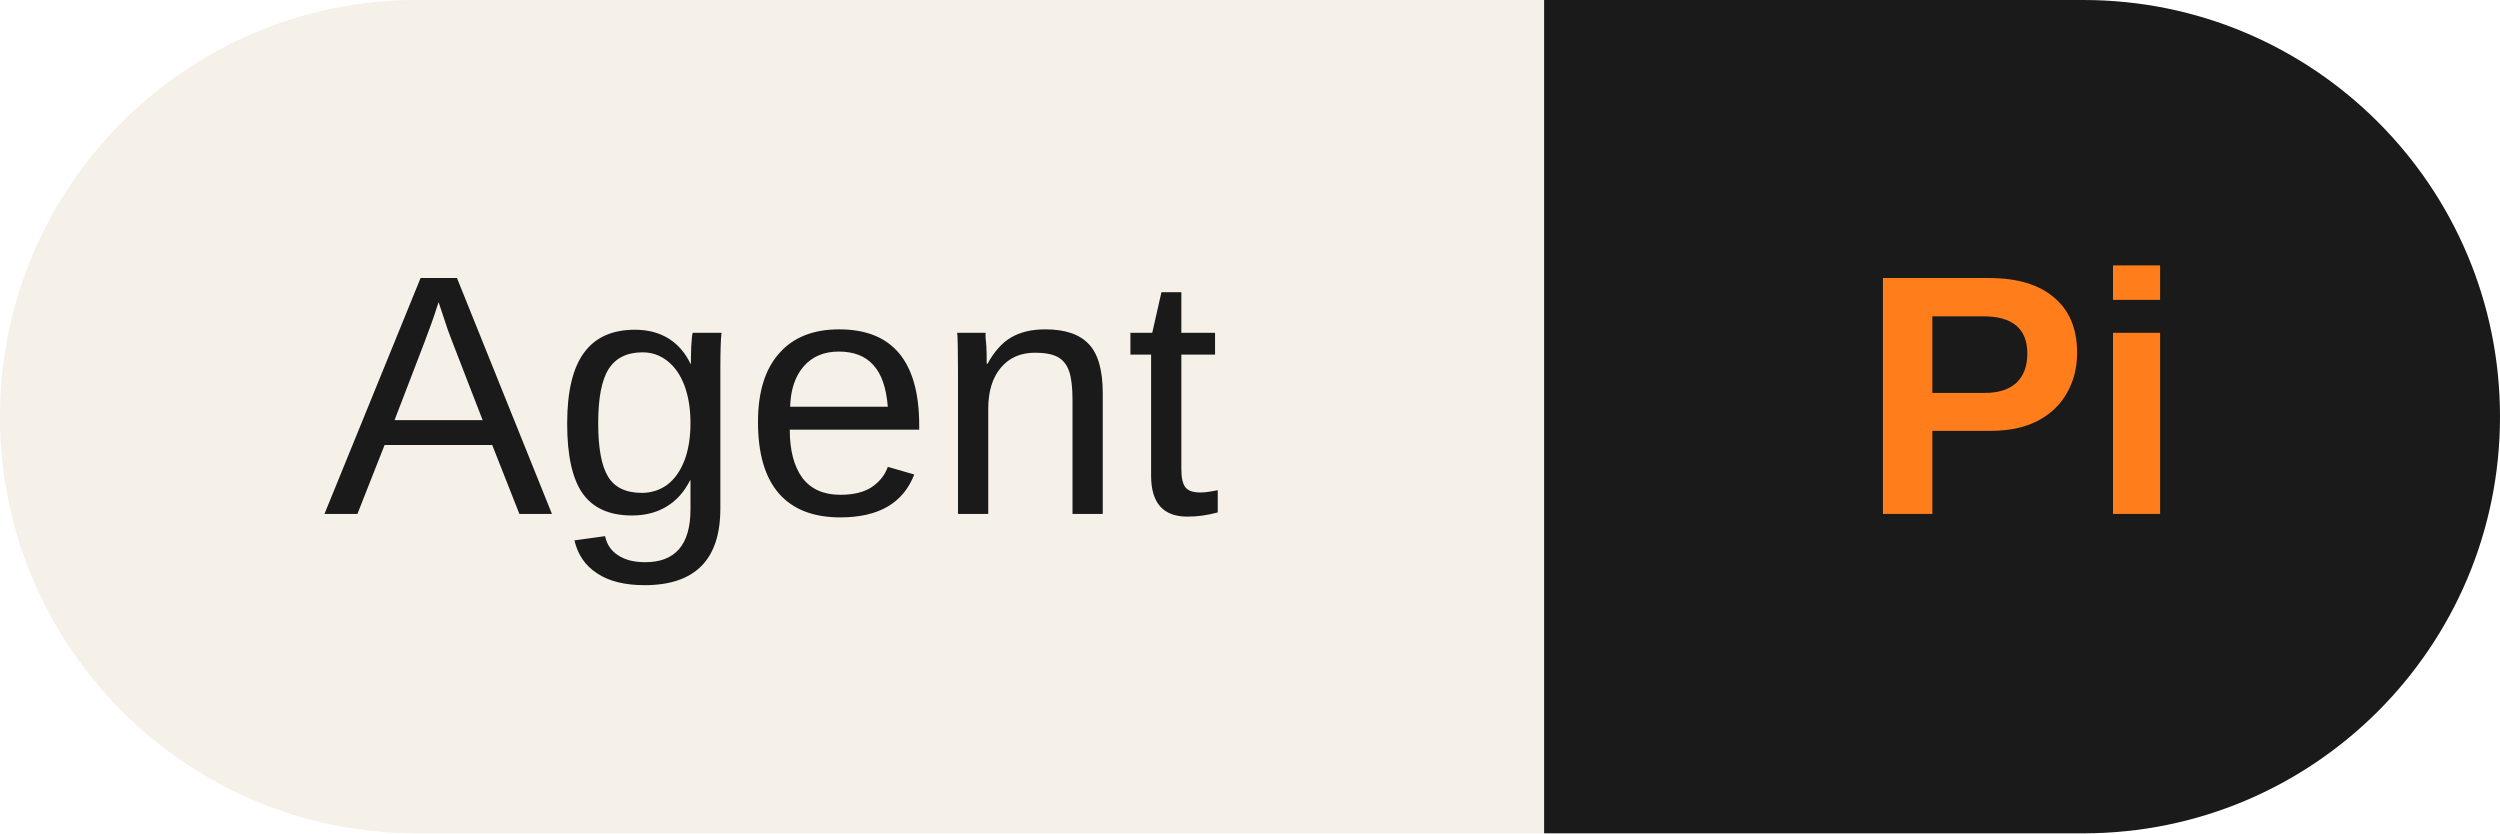
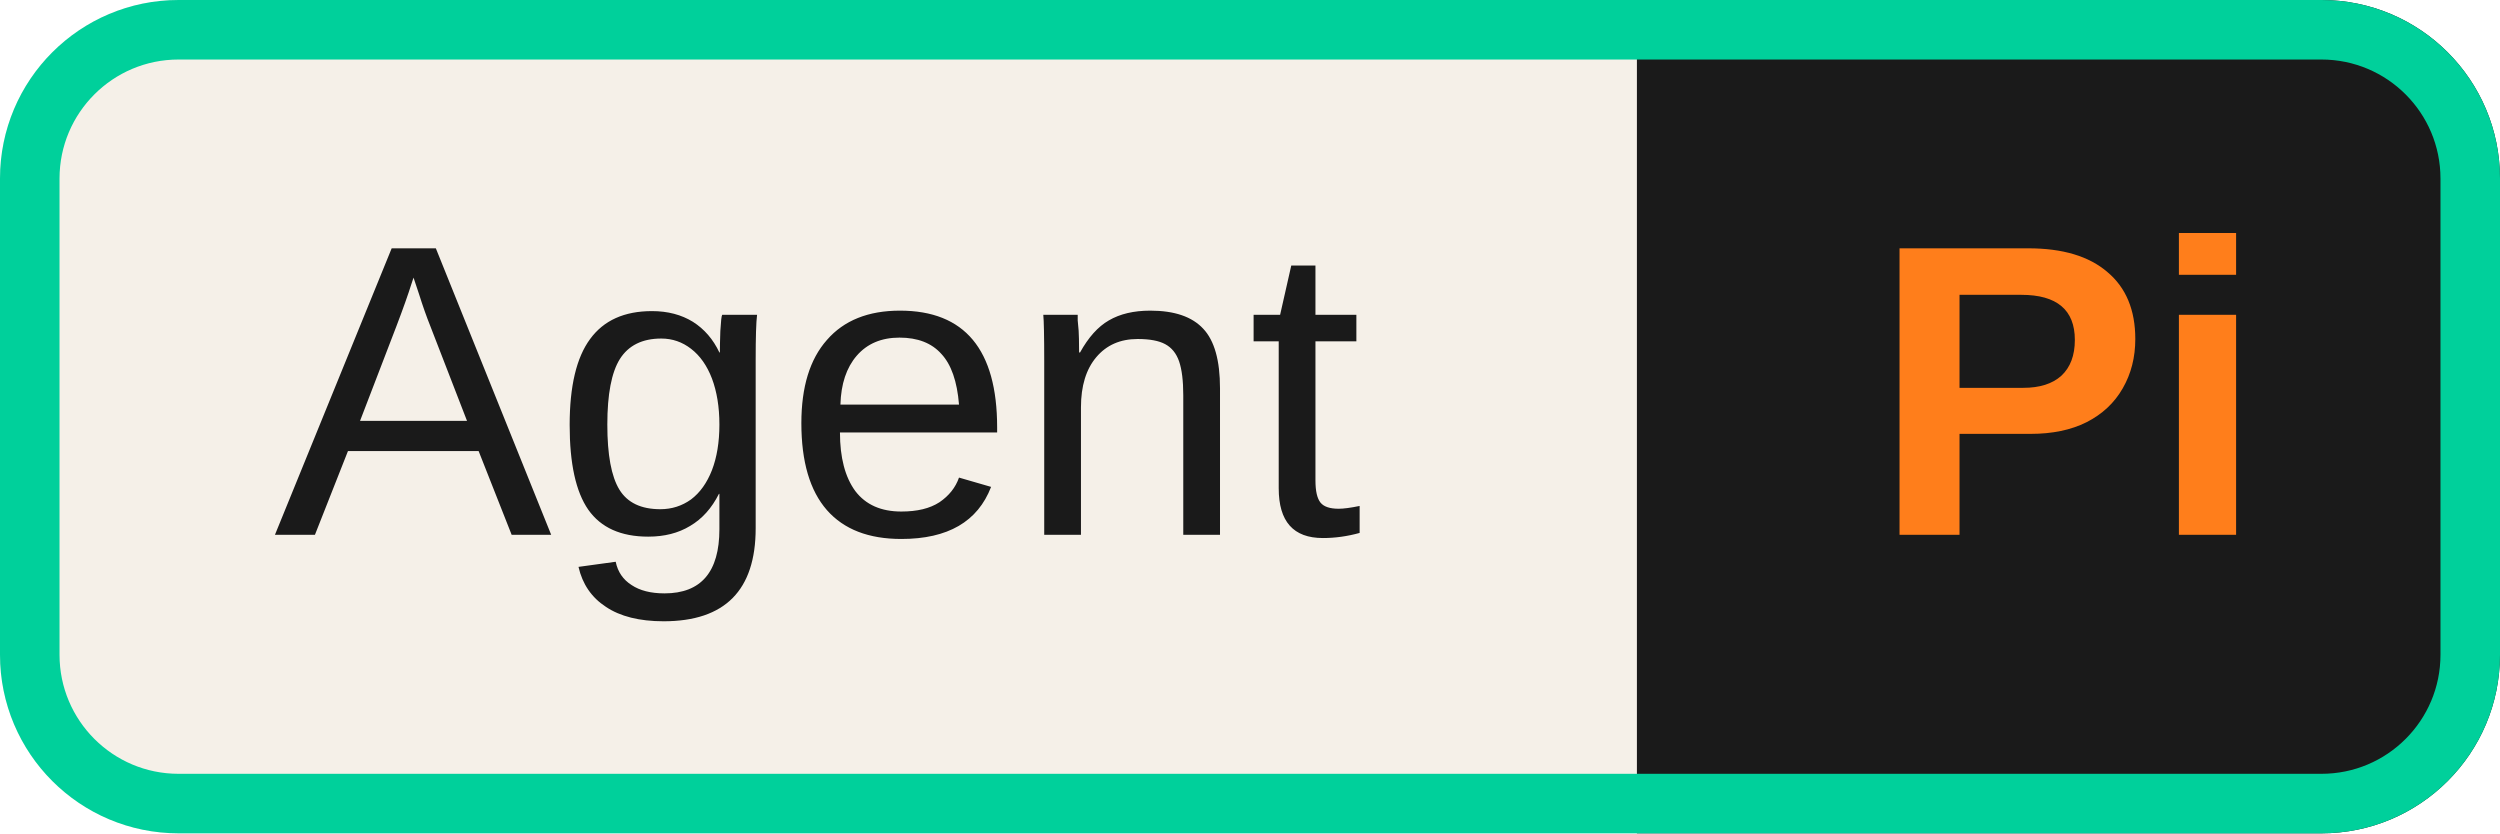
- <svg xmlns="http://www.w3.org/2000/svg" width="102" height="34" viewBox="0 0 102 34">
+ <svg xmlns="http://www.w3.org/2000/svg" width="84" height="28" viewBox="0 0 84 28">
  <clipPath id="pill">
-     <rect width="102" height="34" rx="17" />
+     <rect width="84" height="28" rx="6" />
  </clipPath>
  <g clip-path="url(#pill)">
-     <path fill="#F5F0E8" d="M0 0h63v34H0z" />
-     <path fill="#1A1A1A" d="M63 0h39v34H63z" />
+     <path fill="#F5F0E8" d="M0 0h55v28H0z" />
+     <path fill="#1A1A1A" d="M55 0h29v28H55z" />
  </g>
-   <text x="31.5" y="17" fill="#1A1A1A" font-family="Arial, sans-serif" font-size="14" text-anchor="middle" dominant-baseline="middle">Agent</text>
-   <text x="82.5" y="17" fill="#FF7E1B" font-family="Arial, sans-serif" font-size="14" font-weight="700" text-anchor="middle" dominant-baseline="middle">Pi</text>
+   <text x="27.5" y="14" fill="#1A1A1A" font-family="Arial, sans-serif" font-size="14" text-anchor="middle" dominant-baseline="middle">Agent</text>
+   <text x="69.5" y="14" fill="#FF7E1B" font-family="Arial, sans-serif" font-size="14" font-weight="700" text-anchor="middle" dominant-baseline="middle">Pi</text>
+   <rect x="1" y="1" width="82" height="26" rx="5" fill="none" stroke="#00D09B" stroke-width="2" />
</svg>
